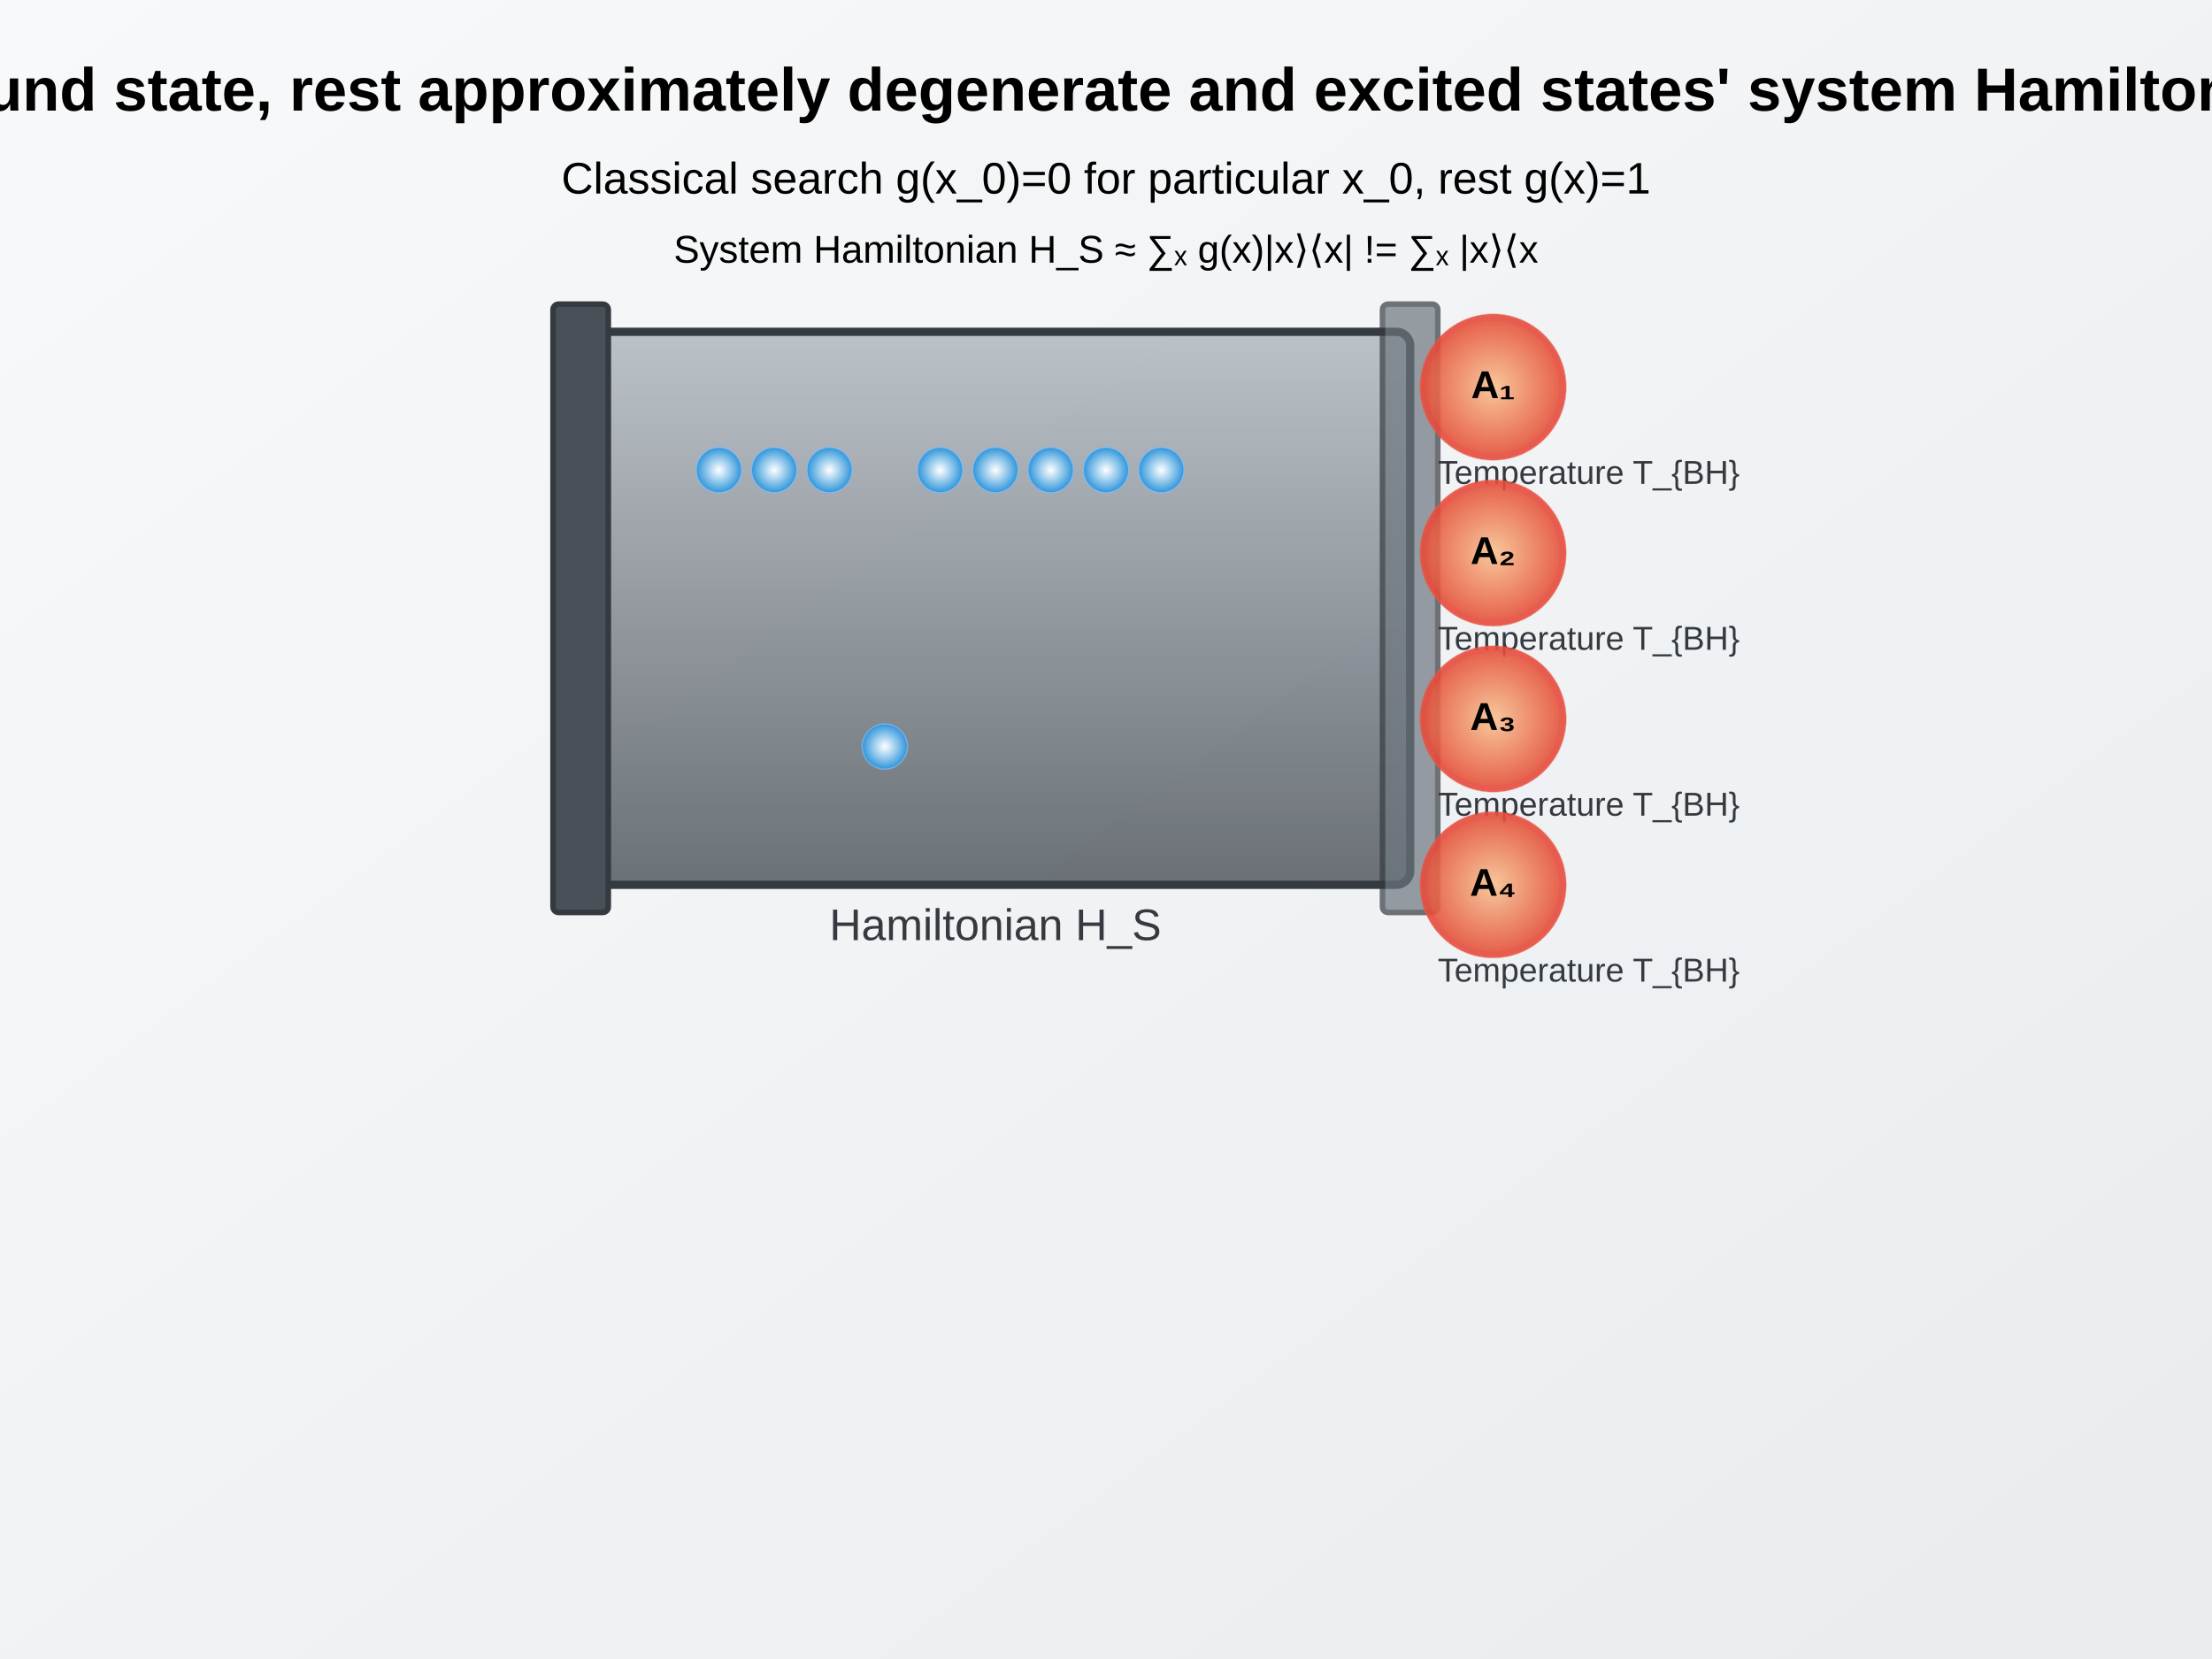
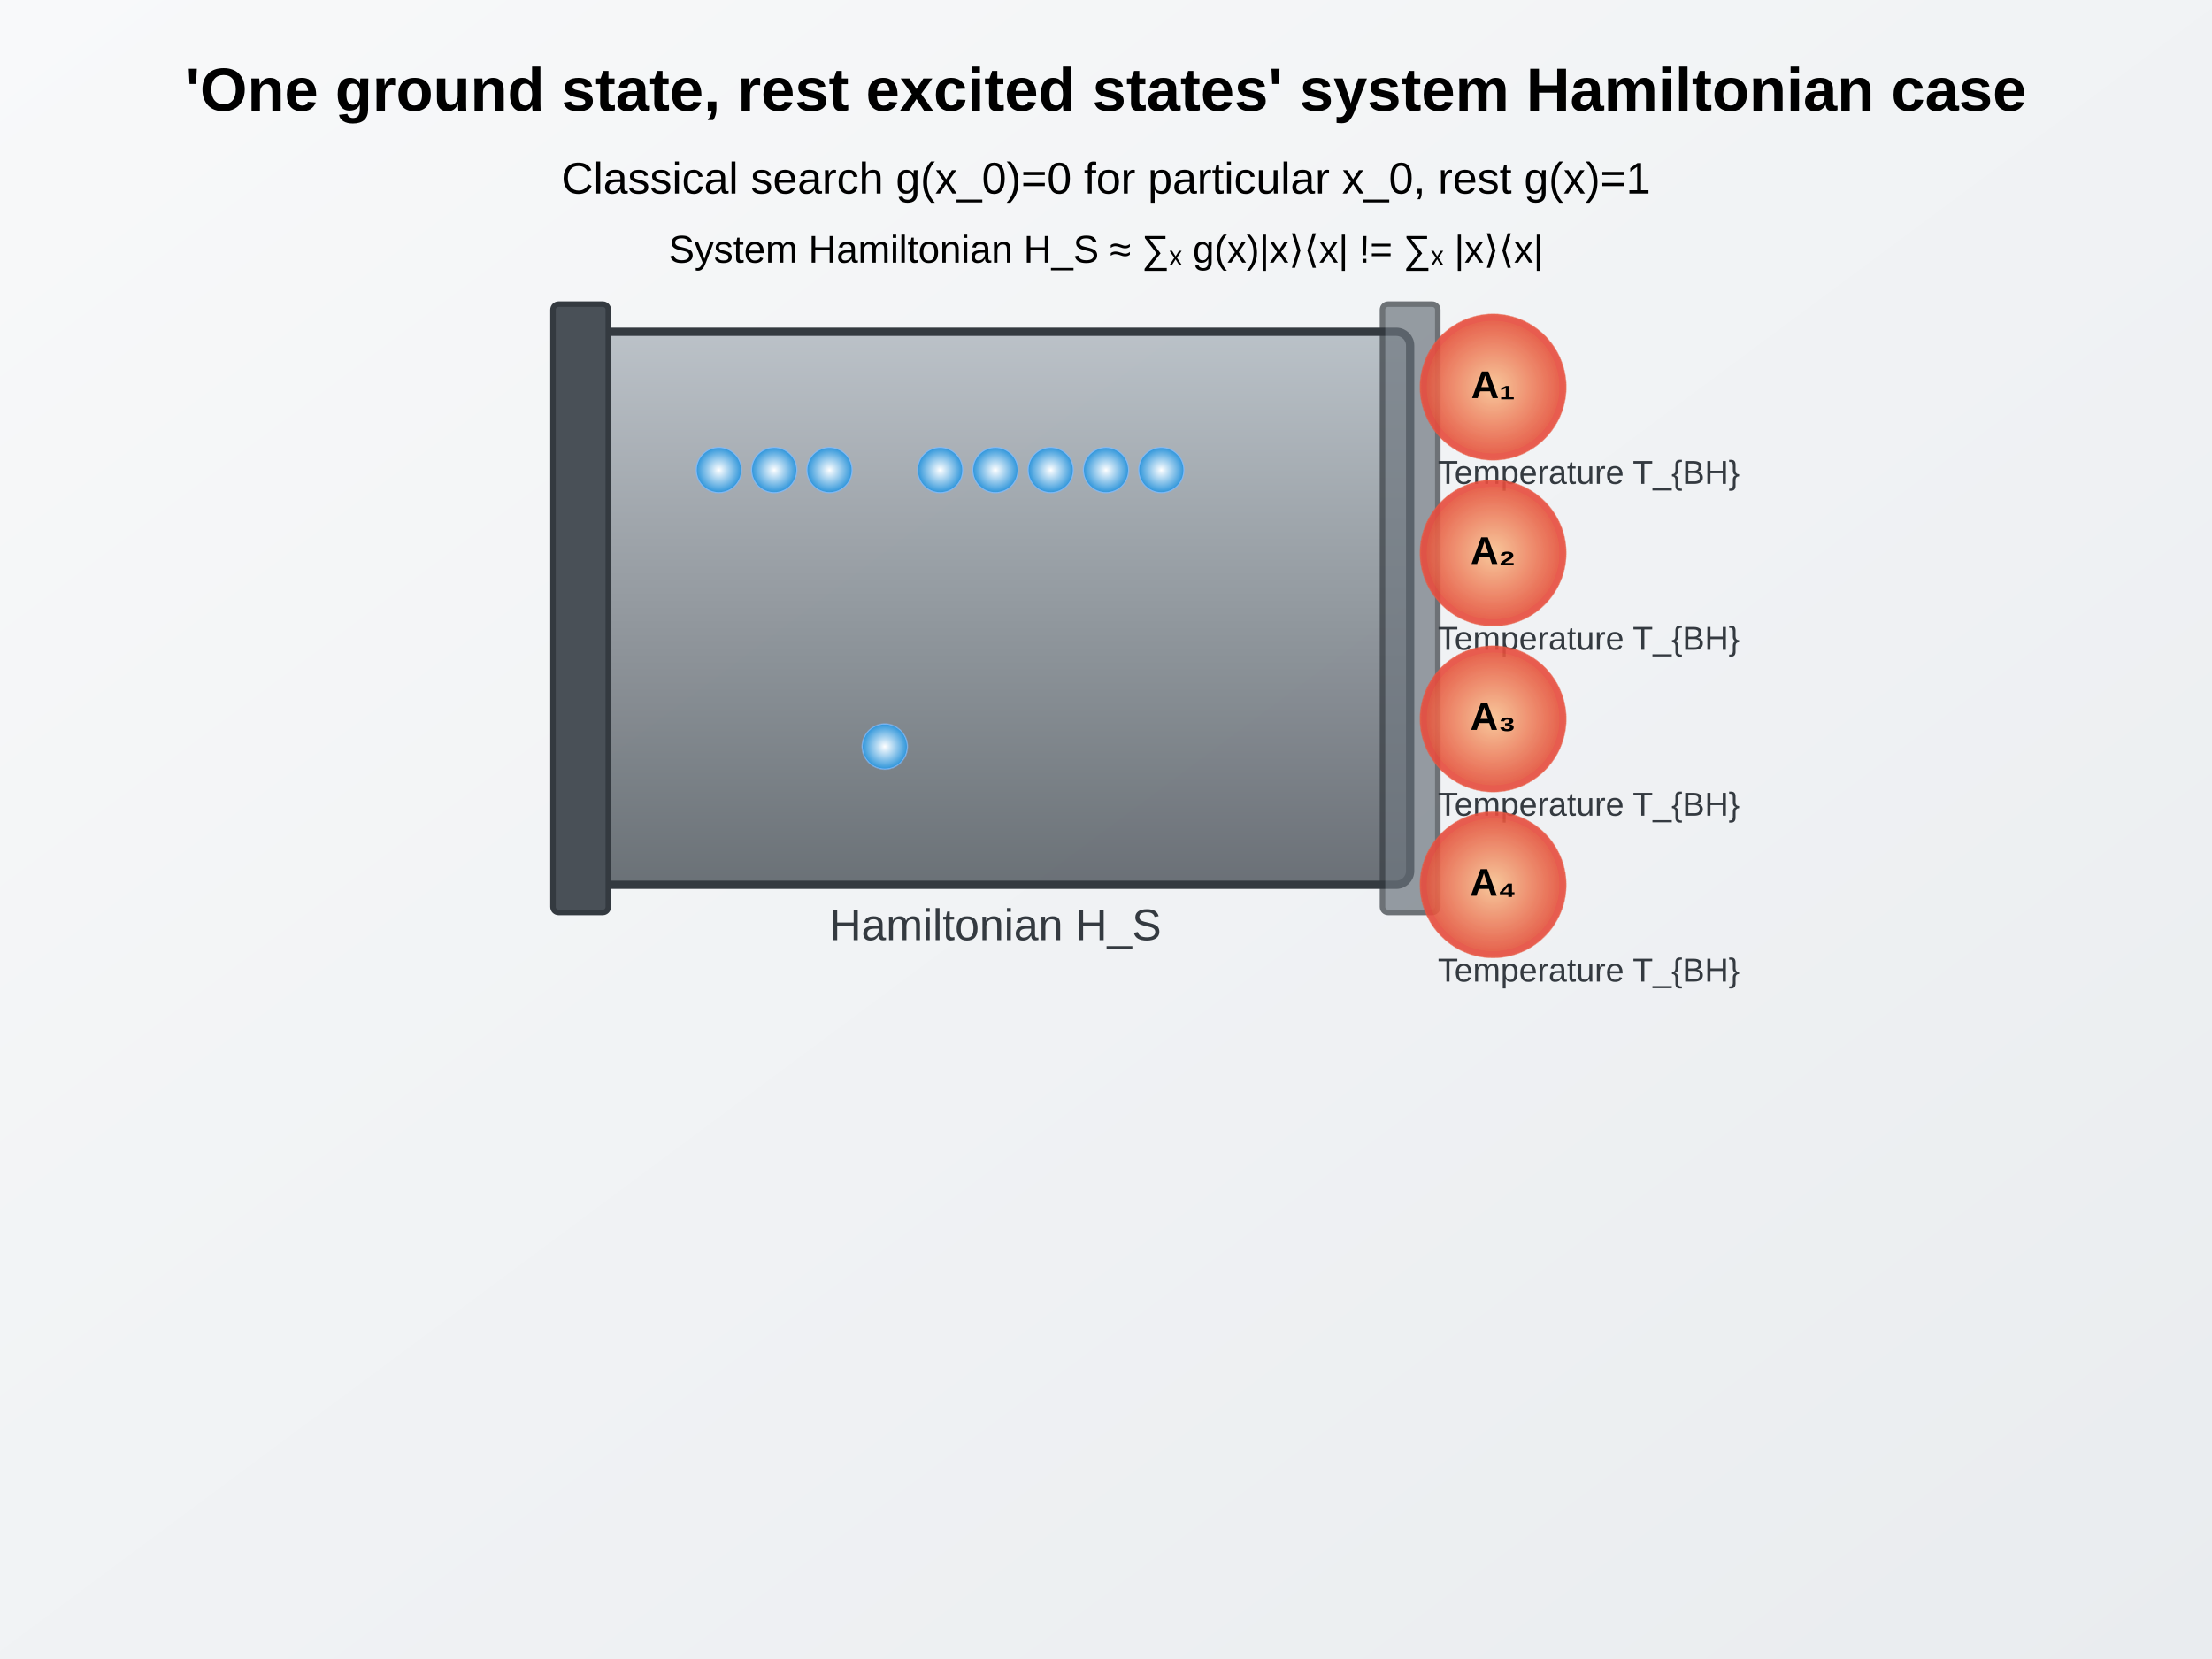
<svg xmlns="http://www.w3.org/2000/svg" viewBox="0 0 800 600">
  <defs>
    <linearGradient id="bg_grad" x1="0%" y1="0%" x2="100%" y2="100%">
      <stop offset="0%" style="stop-color:#f8f9fa;stop-opacity:1" />
      <stop offset="100%" style="stop-color:#e9ecef;stop-opacity:1" />
    </linearGradient>
    <linearGradient id="cavity_grad" x1="0%" y1="0%" x2="0%" y2="100%">
      <stop offset="0%" style="stop-color:#adb5bd;stop-opacity:0.8" />
      <stop offset="100%" style="stop-color:#495057;stop-opacity:0.8" />
    </linearGradient>
    <radialGradient id="atom_grad" cx="50%" cy="50%" r="50%" fx="50%" fy="50%">
      <stop offset="0%" style="stop-color:#f8c291;stop-opacity:1" />
      <stop offset="100%" style="stop-color:#e55039;stop-opacity:1" />
    </radialGradient>
    <radialGradient id="photon_grad" cx="50%" cy="50%" r="50%" fx="50%" fy="50%">
      <stop offset="0%" style="stop-color:#ffffff;stop-opacity:1" />
      <stop offset="100%" style="stop-color:#3498db;stop-opacity:1" />
    </radialGradient>
    <filter id="atom_glow" x="-50%" y="-50%" width="200%" height="200%">
      <feGaussianBlur in="SourceGraphic" stdDeviation="3" result="blur" />
      <feColorMatrix in="blur" type="matrix" values="1 0 0 0 0  0 1 0 0 0  0 0 1 0 0  0 0 0 18 -7" result="glow" />
      <feBlend in="SourceGraphic" in2="glow" mode="normal" />
    </filter>
    <filter id="photon_glow" x="-50%" y="-50%" width="200%" height="200%">
      <feGaussianBlur in="SourceGraphic" stdDeviation="4" result="blur" />
      <feColorMatrix in="blur" type="matrix" values="0 0 0 0 0.2  0 0 0 0 0.5  0 0 1 0 1  0 0 0 20 -7" result="glow" />
      <feBlend in="SourceGraphic" in2="glow" mode="normal" />
    </filter>
  </defs>
  <rect width="800" height="600" fill="url(#bg_grad)" />
  <text x="400" y="40" font-family="Arial" font-size="22" text-anchor="middle" font-weight="bold">
-     'One ground state, rest approximately degenerate and excited states' system Hamiltonian case
+     'One ground state, rest excited states' system Hamiltonian case
  </text>
  <text x="400" y="70" font-family="Arial" font-size="16" text-anchor="middle">
    Classical search g(x_0)=0 for particular x_0, rest g(x)=1
  </text>
  <text x="400" y="95" font-family="Arial" font-size="14" text-anchor="middle">
-     System Hamiltonian H_S ≈ ∑ₓ g(x)|x⟩⟨x| != ∑ₓ |x⟩⟨x
+     System Hamiltonian H_S ≈ ∑ₓ g(x)|x⟩⟨x| != ∑ₓ |x⟩⟨x|
  </text>
  <g transform="translate(250, 170)">
    <rect x="-40" y="-50" width="300" height="200" rx="5" ry="5" fill="url(#cavity_grad)" stroke="#343a40" stroke-width="3" />
    <rect x="-50" y="-60" width="20" height="220" rx="2" ry="2" fill="#495057" stroke="#343a40" stroke-width="2" />
    <rect x="250" y="-60" width="20" height="220" rx="2" ry="2" fill="#6c757d" stroke="#343a40" stroke-width="2" opacity="0.7" />
    <circle cx="10" cy="0" r="8" fill="url(#photon_grad)" filter="url(#photon_glow)" />
    <circle cx="30" cy="0" r="8" fill="url(#photon_grad)" filter="url(#photon_glow)" />
    <circle cx="50" cy="0" r="8" fill="url(#photon_grad)" filter="url(#photon_glow)" />
    <circle cx="70" cy="100" r="8" fill="url(#photon_grad)" filter="url(#photon_glow)" />
    <circle cx="90" cy="0" r="8" fill="url(#photon_grad)" filter="url(#photon_glow)" />
    <circle cx="110" cy="0" r="8" fill="url(#photon_grad)" filter="url(#photon_glow)" />
    <circle cx="130" cy="0" r="8" fill="url(#photon_grad)" filter="url(#photon_glow)" />
    <circle cx="150" cy="0" r="8" fill="url(#photon_grad)" filter="url(#photon_glow)" />
    <circle cx="170" cy="0" r="8" fill="url(#photon_grad)" filter="url(#photon_glow)" />
    <text x="110" y="170" font-family="Arial" font-size="16" text-anchor="middle" fill="#343a40">Hamiltonian H_S</text>
  </g>
  <g transform="translate(430, 310)">
    <circle cx="110" cy="-170" r="25" fill="url(#atom_grad)" stroke="#e74c3c" stroke-width="2" filter="url(#atom_glow)" opacity="0.9" />
    <text x="110" y="-170" font-family="Arial" font-size="14" text-anchor="middle" dominant-baseline="middle" font-weight="bold">A₁</text>
    <text x="90" y="-135" font-family="Arial" font-size="12" text-anchor="start" fill="#343a40">Temperature T_{BH}</text>
  </g>
  <g transform="translate(430, 370)">
    <circle cx="110" cy="-170" r="25" fill="url(#atom_grad)" stroke="#e74c3c" stroke-width="2" filter="url(#atom_glow)" opacity="0.9" />
    <text x="110" y="-170" font-family="Arial" font-size="14" text-anchor="middle" dominant-baseline="middle" font-weight="bold">A₂</text>
    <text x="90" y="-135" font-family="Arial" font-size="12" text-anchor="start" fill="#343a40">Temperature T_{BH}</text>
  </g>
  <g transform="translate(430, 430)">
    <circle cx="110" cy="-170" r="25" fill="url(#atom_grad)" stroke="#e74c3c" stroke-width="2" filter="url(#atom_glow)" opacity="0.9" />
    <text x="110" y="-170" font-family="Arial" font-size="14" text-anchor="middle" dominant-baseline="middle" font-weight="bold">A₃</text>
    <text x="90" y="-135" font-family="Arial" font-size="12" text-anchor="start" fill="#343a40">Temperature T_{BH}</text>
  </g>
  <g transform="translate(430, 490)">
    <circle cx="110" cy="-170" r="25" fill="url(#atom_grad)" stroke="#e74c3c" stroke-width="2" filter="url(#atom_glow)" opacity="0.9" />
    <text x="110" y="-170" font-family="Arial" font-size="14" text-anchor="middle" dominant-baseline="middle" font-weight="bold">A₄</text>
    <text x="90" y="-135" font-family="Arial" font-size="12" text-anchor="start" fill="#343a40">Temperature T_{BH}</text>
  </g>
</svg>
